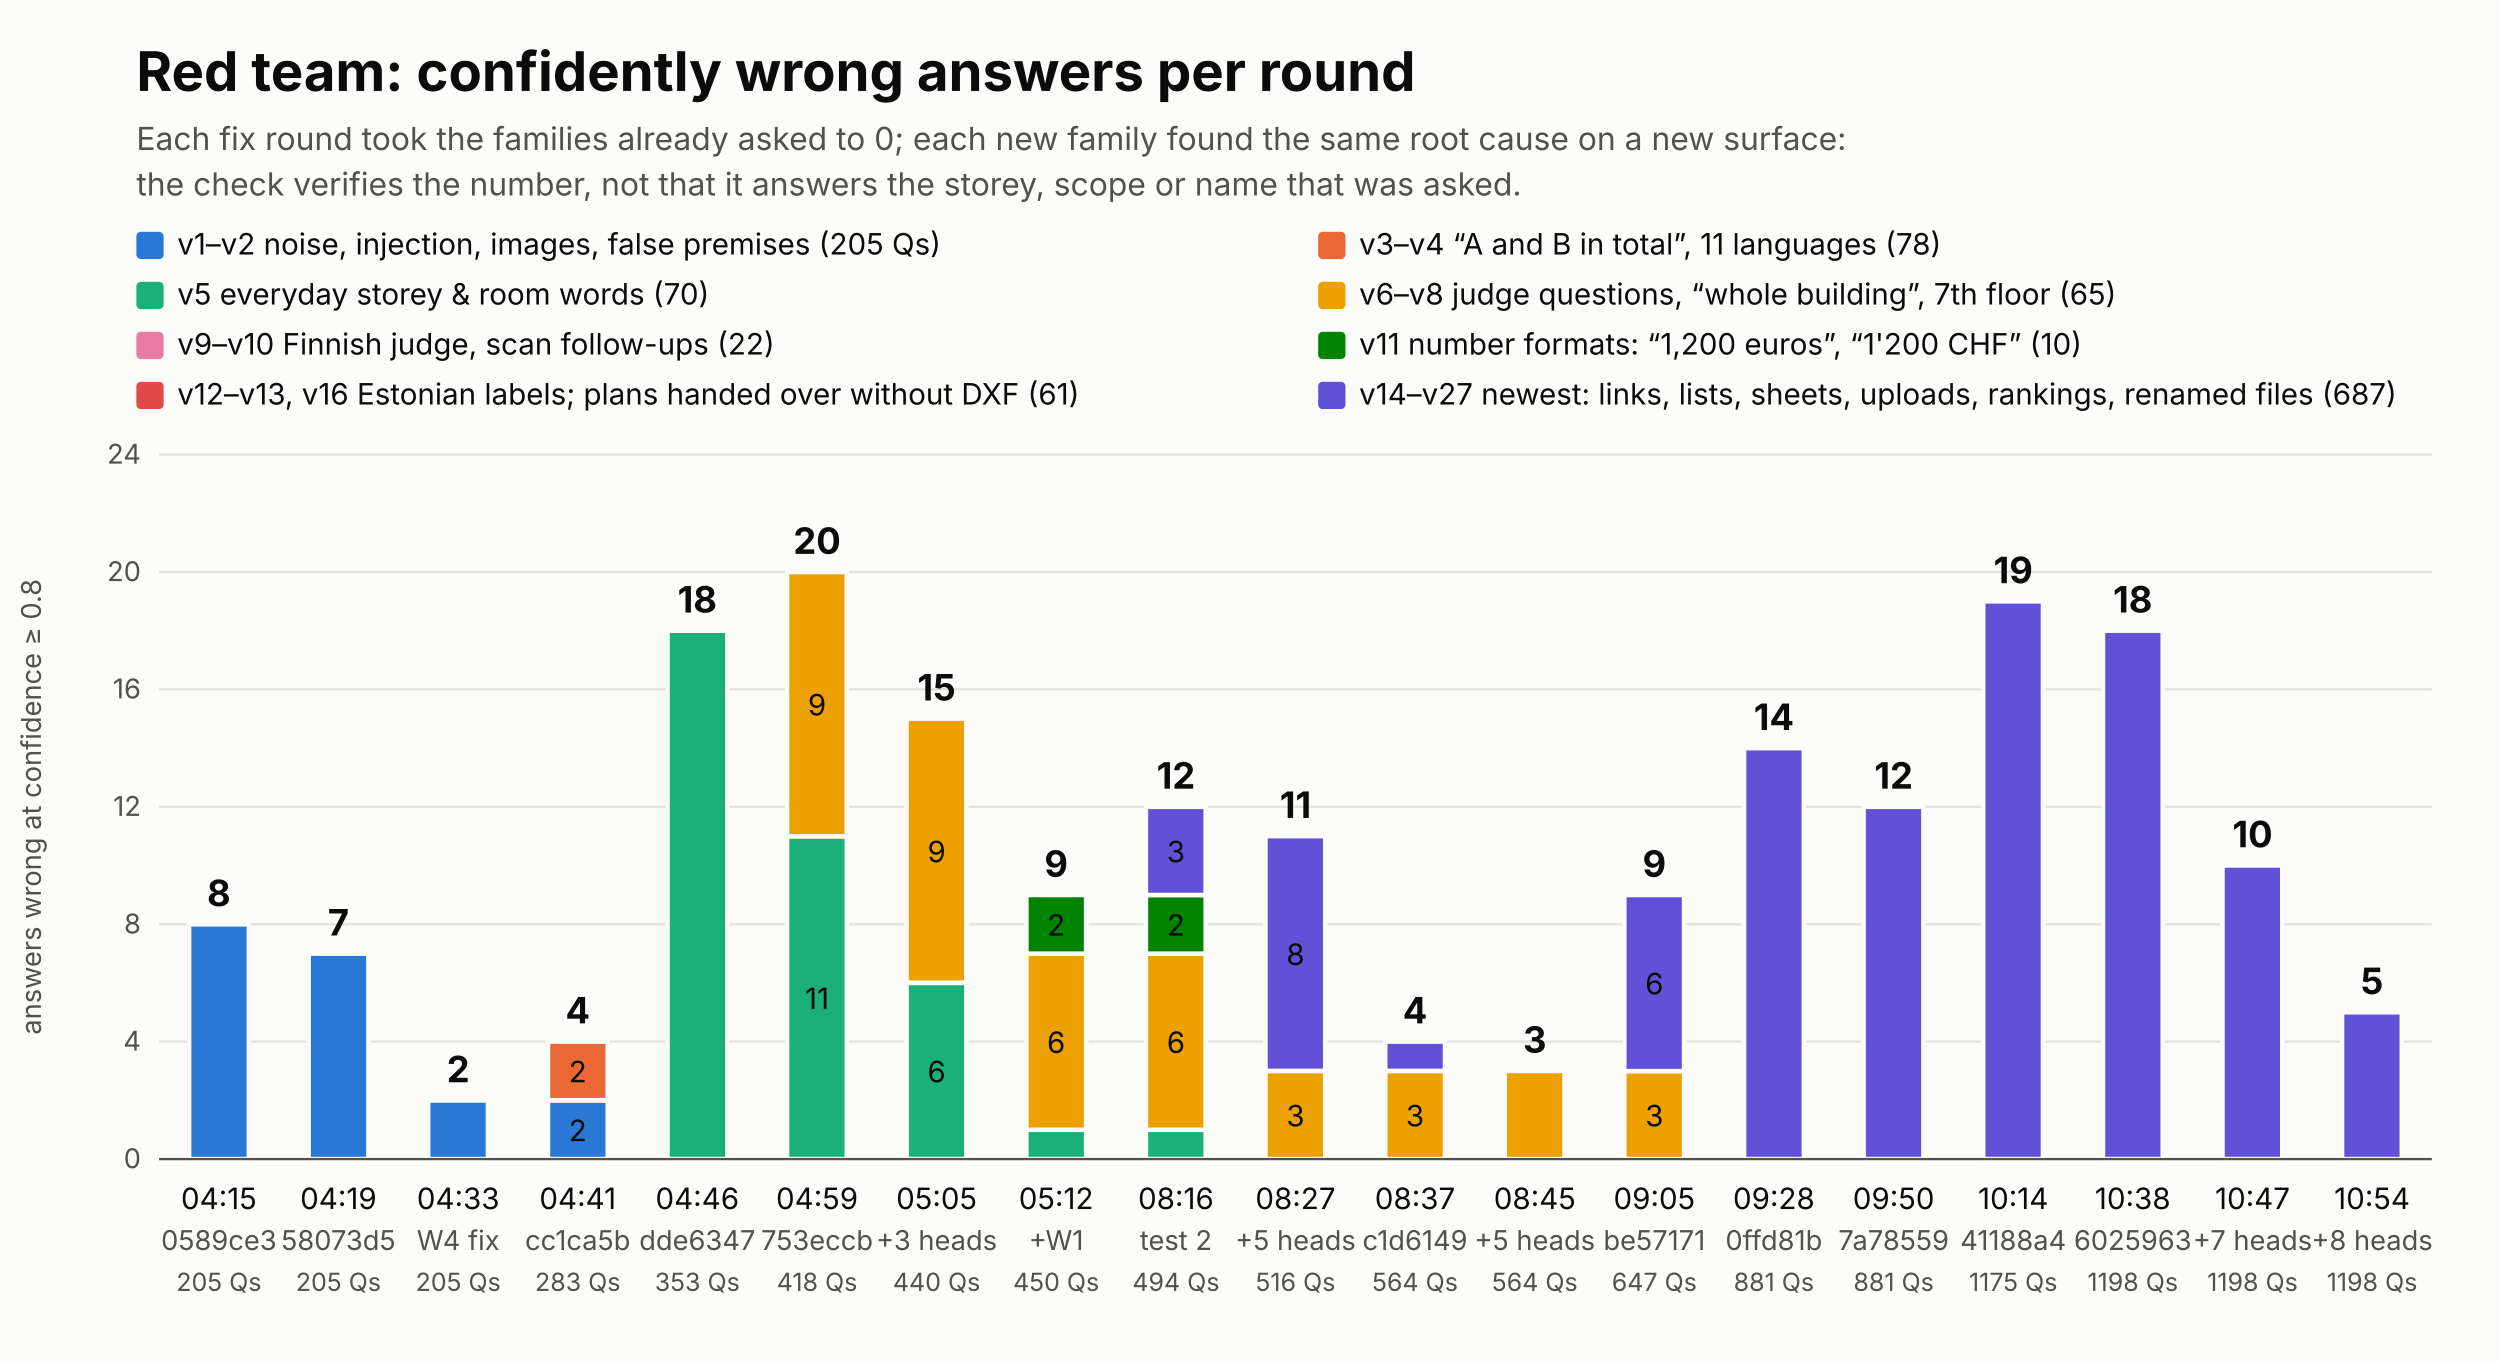
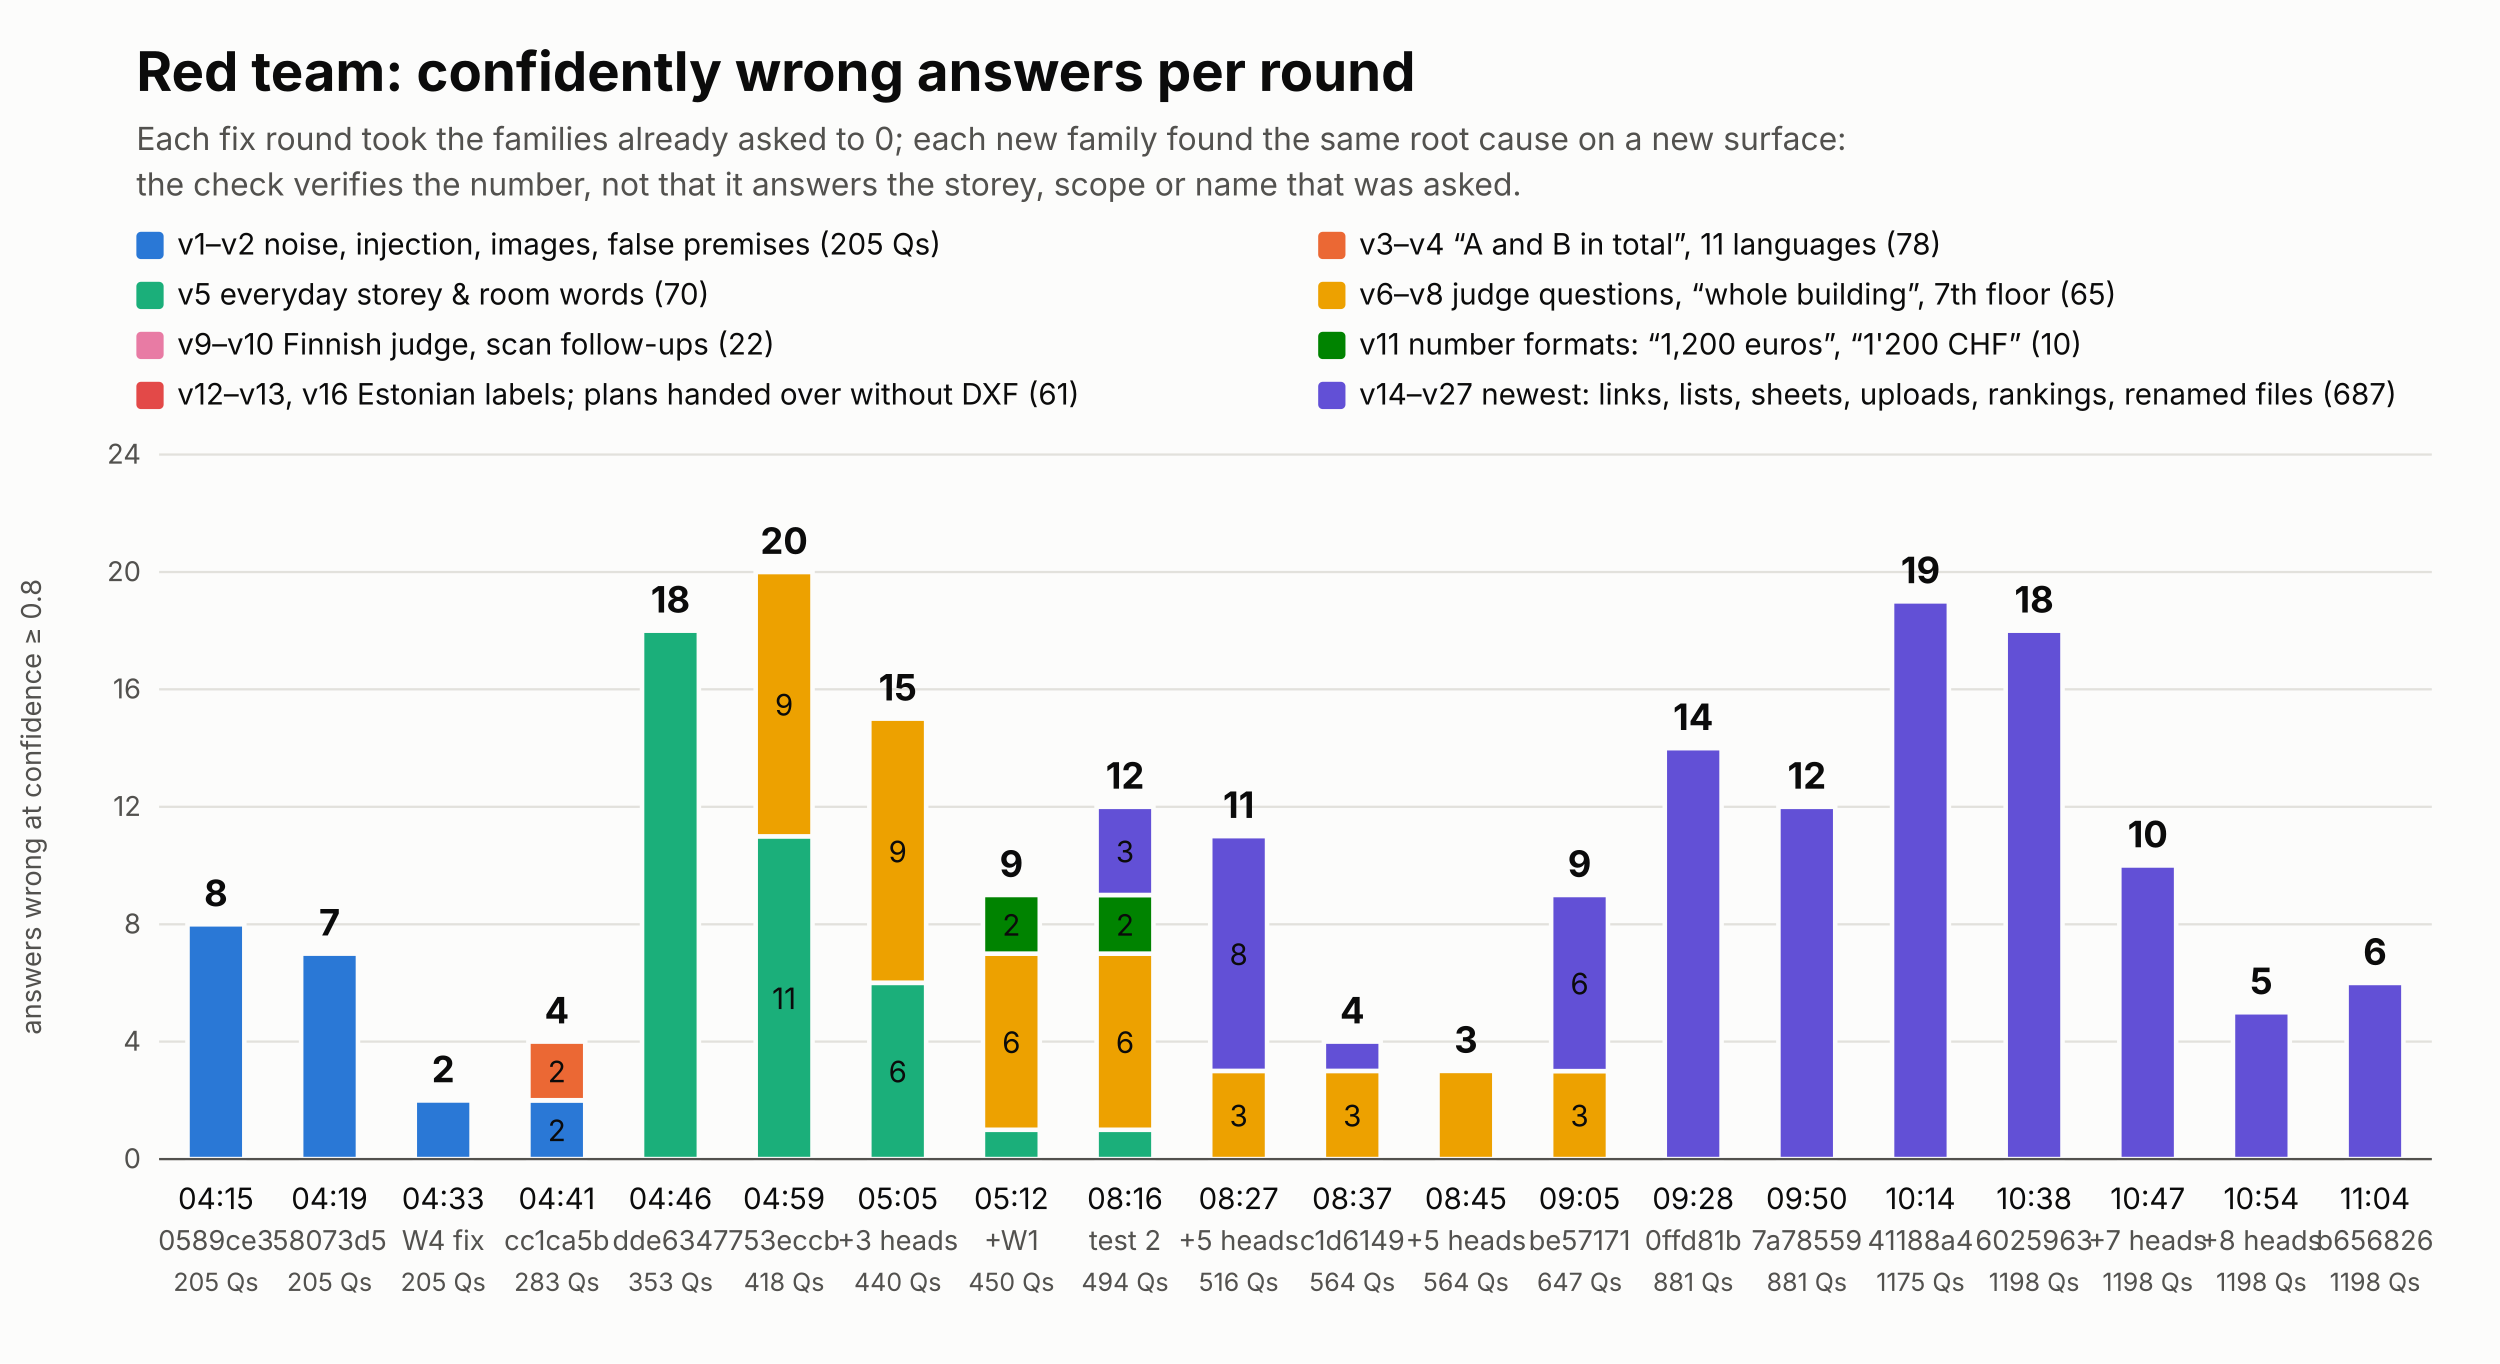
<svg xmlns="http://www.w3.org/2000/svg" width="1100" height="600" viewBox="0 0 1100 600" font-family="Inter, Helvetica, Arial, sans-serif">
  <rect width="1100" height="600" fill="#fcfcfb" />
  <text x="60" y="40" font-size="24" font-weight="700" fill="#0b0b0b">Red team: confidently wrong answers per round</text>
  <text x="60" y="66" font-size="14" fill="#52514e">Each fix round took the families already asked to 0; each new family found the same root cause on a new surface:</text>
  <text x="60" y="86" font-size="14" fill="#52514e">the check verifies the number, not that it answers the storey, scope or name that was asked.</text>
  <rect x="60" y="102" width="12" height="12" rx="2" fill="#2a78d6" />
  <text x="78" y="112" font-size="13" fill="#0b0b0b">v1–v2 noise, injection, images, false premises (205 Qs)</text>
  <rect x="580" y="102" width="12" height="12" rx="2" fill="#eb6834" />
  <text x="598" y="112" font-size="13" fill="#0b0b0b">v3–v4 “A and B in total”, 11 languages (78)</text>
  <rect x="60" y="124" width="12" height="12" rx="2" fill="#1baf7a" />
  <text x="78" y="134" font-size="13" fill="#0b0b0b">v5 everyday storey &amp; room words (70)</text>
  <rect x="580" y="124" width="12" height="12" rx="2" fill="#eda100" />
  <text x="598" y="134" font-size="13" fill="#0b0b0b">v6–v8 judge questions, “whole building”, 7th floor (65)</text>
  <rect x="60" y="146" width="12" height="12" rx="2" fill="#e87ba4" />
  <text x="78" y="156" font-size="13" fill="#0b0b0b">v9–v10 Finnish judge, scan follow-ups (22)</text>
  <rect x="580" y="146" width="12" height="12" rx="2" fill="#008300" />
  <text x="598" y="156" font-size="13" fill="#0b0b0b">v11 number formats: “1,200 euros”, “1'200 CHF” (10)</text>
  <rect x="60" y="168" width="12" height="12" rx="2" fill="#e34948" />
  <text x="78" y="178" font-size="13" fill="#0b0b0b">v12–v13, v16 Estonian labels; plans handed over without DXF (61)</text>
  <rect x="580" y="168" width="12" height="12" rx="2" fill="#6250d6" />
  <text x="598" y="178" font-size="13" fill="#0b0b0b">v14–v27 newest: links, lists, sheets, uploads, rankings, renamed files (687)</text>
  <line x1="70" x2="1070" y1="510.0" y2="510.0" stroke="#e2e1dc" stroke-width="1" />
  <text x="62" y="514.0" font-size="12" fill="#52514e" text-anchor="end">0</text>
  <line x1="70" x2="1070" y1="458.3" y2="458.3" stroke="#e2e1dc" stroke-width="1" />
  <text x="62" y="462.3" font-size="12" fill="#52514e" text-anchor="end">4</text>
  <line x1="70" x2="1070" y1="406.7" y2="406.7" stroke="#e2e1dc" stroke-width="1" />
  <text x="62" y="410.7" font-size="12" fill="#52514e" text-anchor="end">8</text>
  <line x1="70" x2="1070" y1="355.0" y2="355.0" stroke="#e2e1dc" stroke-width="1" />
  <text x="62" y="359.0" font-size="12" fill="#52514e" text-anchor="end">12</text>
  <line x1="70" x2="1070" y1="303.3" y2="303.3" stroke="#e2e1dc" stroke-width="1" />
  <text x="62" y="307.3" font-size="12" fill="#52514e" text-anchor="end">16</text>
  <line x1="70" x2="1070" y1="251.7" y2="251.7" stroke="#e2e1dc" stroke-width="1" />
  <text x="62" y="255.7" font-size="12" fill="#52514e" text-anchor="end">20</text>
  <line x1="70" x2="1070" y1="200.0" y2="200.0" stroke="#e2e1dc" stroke-width="1" />
  <text x="62" y="204.0" font-size="12" fill="#52514e" text-anchor="end">24</text>
  <text x="18" y="355.0" font-size="12" fill="#52514e" text-anchor="middle" transform="rotate(-90 18 355.0)">answers wrong at confidence ≥ 0.8</text>
-   <rect x="83.2" y="406.7" width="26.3" height="103.3" fill="#2a78d6" stroke="#fcfcfb" stroke-width="2" />
-   <text x="96.3" y="398.7" font-size="16" font-weight="700" fill="#0b0b0b" text-anchor="middle">8</text>
-   <text x="96.3" y="532" font-size="13" fill="#0b0b0b" text-anchor="middle">04:15</text>
-   <text x="96.3" y="550" font-size="12" fill="#52514e" text-anchor="middle">0589ce3</text>
-   <text x="96.3" y="568" font-size="11" fill="#52514e" text-anchor="middle">205 Qs</text>
-   <rect x="135.8" y="419.6" width="26.3" height="90.4" fill="#2a78d6" stroke="#fcfcfb" stroke-width="2" />
-   <text x="148.9" y="411.6" font-size="16" font-weight="700" fill="#0b0b0b" text-anchor="middle">7</text>
-   <text x="148.9" y="532" font-size="13" fill="#0b0b0b" text-anchor="middle">04:19</text>
-   <text x="148.9" y="550" font-size="12" fill="#52514e" text-anchor="middle">58073d5</text>
-   <text x="148.9" y="568" font-size="11" fill="#52514e" text-anchor="middle">205 Qs</text>
-   <rect x="188.4" y="484.2" width="26.3" height="25.8" fill="#2a78d6" stroke="#fcfcfb" stroke-width="2" />
-   <text x="201.6" y="476.2" font-size="16" font-weight="700" fill="#0b0b0b" text-anchor="middle">2</text>
-   <text x="201.6" y="532" font-size="13" fill="#0b0b0b" text-anchor="middle">04:33</text>
-   <text x="201.6" y="550" font-size="12" fill="#52514e" text-anchor="middle">W4 fix</text>
-   <text x="201.6" y="568" font-size="11" fill="#52514e" text-anchor="middle">205 Qs</text>
-   <rect x="241.1" y="484.2" width="26.3" height="25.8" fill="#2a78d6" stroke="#fcfcfb" stroke-width="2" />
-   <text x="254.2" y="502.1" font-size="13" fill="#0b0b0b" text-anchor="middle">2</text>
-   <rect x="241.1" y="458.3" width="26.3" height="25.8" fill="#eb6834" stroke="#fcfcfb" stroke-width="2" />
-   <text x="254.2" y="476.2" font-size="13" fill="#0b0b0b" text-anchor="middle">2</text>
-   <text x="254.2" y="450.3" font-size="16" font-weight="700" fill="#0b0b0b" text-anchor="middle">4</text>
-   <text x="254.2" y="532" font-size="13" fill="#0b0b0b" text-anchor="middle">04:41</text>
-   <text x="254.2" y="550" font-size="12" fill="#52514e" text-anchor="middle">cc1ca5b</text>
-   <text x="254.2" y="568" font-size="11" fill="#52514e" text-anchor="middle">283 Qs</text>
-   <rect x="293.7" y="277.5" width="26.3" height="232.5" fill="#1baf7a" stroke="#fcfcfb" stroke-width="2" />
-   <text x="306.8" y="269.5" font-size="16" font-weight="700" fill="#0b0b0b" text-anchor="middle">18</text>
-   <text x="306.8" y="532" font-size="13" fill="#0b0b0b" text-anchor="middle">04:46</text>
-   <text x="306.8" y="550" font-size="12" fill="#52514e" text-anchor="middle">dde6347</text>
-   <text x="306.8" y="568" font-size="11" fill="#52514e" text-anchor="middle">353 Qs</text>
-   <rect x="346.3" y="367.9" width="26.3" height="142.1" fill="#1baf7a" stroke="#fcfcfb" stroke-width="2" />
-   <text x="359.5" y="444.0" font-size="13" fill="#0b0b0b" text-anchor="middle">11</text>
-   <rect x="346.3" y="251.7" width="26.3" height="116.3" fill="#eda100" stroke="#fcfcfb" stroke-width="2" />
-   <text x="359.5" y="314.8" font-size="13" fill="#0b0b0b" text-anchor="middle">9</text>
-   <text x="359.5" y="243.7" font-size="16" font-weight="700" fill="#0b0b0b" text-anchor="middle">20</text>
-   <text x="359.5" y="532" font-size="13" fill="#0b0b0b" text-anchor="middle">04:59</text>
-   <text x="359.5" y="550" font-size="12" fill="#52514e" text-anchor="middle">753eccb</text>
-   <text x="359.5" y="568" font-size="11" fill="#52514e" text-anchor="middle">418 Qs</text>
-   <rect x="398.9" y="432.5" width="26.3" height="77.5" fill="#1baf7a" stroke="#fcfcfb" stroke-width="2" />
-   <text x="412.1" y="476.2" font-size="13" fill="#0b0b0b" text-anchor="middle">6</text>
-   <rect x="398.9" y="316.2" width="26.3" height="116.2" fill="#eda100" stroke="#fcfcfb" stroke-width="2" />
-   <text x="412.1" y="379.4" font-size="13" fill="#0b0b0b" text-anchor="middle">9</text>
-   <text x="412.1" y="308.2" font-size="16" font-weight="700" fill="#0b0b0b" text-anchor="middle">15</text>
-   <text x="412.1" y="532" font-size="13" fill="#0b0b0b" text-anchor="middle">05:05</text>
-   <text x="412.1" y="550" font-size="12" fill="#52514e" text-anchor="middle">+3 heads</text>
-   <text x="412.1" y="568" font-size="11" fill="#52514e" text-anchor="middle">440 Qs</text>
-   <rect x="451.6" y="497.1" width="26.3" height="12.9" fill="#1baf7a" stroke="#fcfcfb" stroke-width="2" />
-   <rect x="451.6" y="419.6" width="26.3" height="77.5" fill="#eda100" stroke="#fcfcfb" stroke-width="2" />
-   <text x="464.7" y="463.3" font-size="13" fill="#0b0b0b" text-anchor="middle">6</text>
-   <rect x="451.6" y="393.8" width="26.3" height="25.8" fill="#008300" stroke="#fcfcfb" stroke-width="2" />
-   <text x="464.7" y="411.7" font-size="13" fill="#0b0b0b" text-anchor="middle">2</text>
-   <text x="464.7" y="385.8" font-size="16" font-weight="700" fill="#0b0b0b" text-anchor="middle">9</text>
-   <text x="464.7" y="532" font-size="13" fill="#0b0b0b" text-anchor="middle">05:12</text>
-   <text x="464.7" y="550" font-size="12" fill="#52514e" text-anchor="middle">+W1</text>
-   <text x="464.7" y="568" font-size="11" fill="#52514e" text-anchor="middle">450 Qs</text>
-   <rect x="504.2" y="497.1" width="26.3" height="12.9" fill="#1baf7a" stroke="#fcfcfb" stroke-width="2" />
-   <rect x="504.2" y="419.6" width="26.3" height="77.5" fill="#eda100" stroke="#fcfcfb" stroke-width="2" />
-   <text x="517.4" y="463.3" font-size="13" fill="#0b0b0b" text-anchor="middle">6</text>
-   <rect x="504.2" y="393.8" width="26.3" height="25.8" fill="#008300" stroke="#fcfcfb" stroke-width="2" />
-   <text x="517.4" y="411.7" font-size="13" fill="#0b0b0b" text-anchor="middle">2</text>
-   <rect x="504.2" y="355.0" width="26.3" height="38.8" fill="#6250d6" stroke="#fcfcfb" stroke-width="2" />
-   <text x="517.4" y="379.4" font-size="13" fill="#0b0b0b" text-anchor="middle">3</text>
-   <text x="517.4" y="347.0" font-size="16" font-weight="700" fill="#0b0b0b" text-anchor="middle">12</text>
-   <text x="517.4" y="532" font-size="13" fill="#0b0b0b" text-anchor="middle">08:16</text>
-   <text x="517.4" y="550" font-size="12" fill="#52514e" text-anchor="middle">test 2</text>
-   <text x="517.4" y="568" font-size="11" fill="#52514e" text-anchor="middle">494 Qs</text>
-   <rect x="556.8" y="471.2" width="26.3" height="38.8" fill="#eda100" stroke="#fcfcfb" stroke-width="2" />
-   <text x="570.0" y="495.6" font-size="13" fill="#0b0b0b" text-anchor="middle">3</text>
-   <rect x="556.8" y="367.9" width="26.3" height="103.3" fill="#6250d6" stroke="#fcfcfb" stroke-width="2" />
-   <text x="570.0" y="424.6" font-size="13" fill="#0b0b0b" text-anchor="middle">8</text>
-   <text x="570.0" y="359.9" font-size="16" font-weight="700" fill="#0b0b0b" text-anchor="middle">11</text>
-   <text x="570.0" y="532" font-size="13" fill="#0b0b0b" text-anchor="middle">08:27</text>
-   <text x="570.0" y="550" font-size="12" fill="#52514e" text-anchor="middle">+5 heads</text>
-   <text x="570.0" y="568" font-size="11" fill="#52514e" text-anchor="middle">516 Qs</text>
-   <rect x="609.5" y="471.2" width="26.3" height="38.8" fill="#eda100" stroke="#fcfcfb" stroke-width="2" />
-   <text x="622.6" y="495.6" font-size="13" fill="#0b0b0b" text-anchor="middle">3</text>
-   <rect x="609.5" y="458.3" width="26.3" height="12.9" fill="#6250d6" stroke="#fcfcfb" stroke-width="2" />
-   <text x="622.6" y="450.3" font-size="16" font-weight="700" fill="#0b0b0b" text-anchor="middle">4</text>
-   <text x="622.6" y="532" font-size="13" fill="#0b0b0b" text-anchor="middle">08:37</text>
-   <text x="622.6" y="550" font-size="12" fill="#52514e" text-anchor="middle">c1d6149</text>
-   <text x="622.6" y="568" font-size="11" fill="#52514e" text-anchor="middle">564 Qs</text>
-   <rect x="662.1" y="471.2" width="26.3" height="38.8" fill="#eda100" stroke="#fcfcfb" stroke-width="2" />
-   <text x="675.3" y="463.2" font-size="16" font-weight="700" fill="#0b0b0b" text-anchor="middle">3</text>
-   <text x="675.3" y="532" font-size="13" fill="#0b0b0b" text-anchor="middle">08:45</text>
-   <text x="675.3" y="550" font-size="12" fill="#52514e" text-anchor="middle">+5 heads</text>
-   <text x="675.3" y="568" font-size="11" fill="#52514e" text-anchor="middle">564 Qs</text>
-   <rect x="714.7" y="471.2" width="26.3" height="38.8" fill="#eda100" stroke="#fcfcfb" stroke-width="2" />
-   <text x="727.9" y="495.6" font-size="13" fill="#0b0b0b" text-anchor="middle">3</text>
-   <rect x="714.7" y="393.8" width="26.3" height="77.5" fill="#6250d6" stroke="#fcfcfb" stroke-width="2" />
-   <text x="727.9" y="437.5" font-size="13" fill="#0b0b0b" text-anchor="middle">6</text>
-   <text x="727.9" y="385.8" font-size="16" font-weight="700" fill="#0b0b0b" text-anchor="middle">9</text>
-   <text x="727.9" y="532" font-size="13" fill="#0b0b0b" text-anchor="middle">09:05</text>
-   <text x="727.9" y="550" font-size="12" fill="#52514e" text-anchor="middle">be57171</text>
-   <text x="727.9" y="568" font-size="11" fill="#52514e" text-anchor="middle">647 Qs</text>
-   <rect x="767.4" y="329.2" width="26.3" height="180.8" fill="#6250d6" stroke="#fcfcfb" stroke-width="2" />
-   <text x="780.5" y="321.2" font-size="16" font-weight="700" fill="#0b0b0b" text-anchor="middle">14</text>
-   <text x="780.5" y="532" font-size="13" fill="#0b0b0b" text-anchor="middle">09:28</text>
-   <text x="780.5" y="550" font-size="12" fill="#52514e" text-anchor="middle">0ffd81b</text>
-   <text x="780.5" y="568" font-size="11" fill="#52514e" text-anchor="middle">881 Qs</text>
-   <rect x="820.0" y="355.0" width="26.3" height="155.0" fill="#6250d6" stroke="#fcfcfb" stroke-width="2" />
-   <text x="833.2" y="347.0" font-size="16" font-weight="700" fill="#0b0b0b" text-anchor="middle">12</text>
-   <text x="833.2" y="532" font-size="13" fill="#0b0b0b" text-anchor="middle">09:50</text>
-   <text x="833.2" y="550" font-size="12" fill="#52514e" text-anchor="middle">7a78559</text>
-   <text x="833.2" y="568" font-size="11" fill="#52514e" text-anchor="middle">881 Qs</text>
-   <rect x="872.6" y="264.6" width="26.3" height="245.4" fill="#6250d6" stroke="#fcfcfb" stroke-width="2" />
-   <text x="885.8" y="256.6" font-size="16" font-weight="700" fill="#0b0b0b" text-anchor="middle">19</text>
-   <text x="885.8" y="532" font-size="13" fill="#0b0b0b" text-anchor="middle">10:14</text>
-   <text x="885.8" y="550" font-size="12" fill="#52514e" text-anchor="middle">41188a4</text>
-   <text x="885.8" y="568" font-size="11" fill="#52514e" text-anchor="middle">1175 Qs</text>
-   <rect x="925.3" y="277.5" width="26.3" height="232.5" fill="#6250d6" stroke="#fcfcfb" stroke-width="2" />
-   <text x="938.4" y="269.5" font-size="16" font-weight="700" fill="#0b0b0b" text-anchor="middle">18</text>
-   <text x="938.4" y="532" font-size="13" fill="#0b0b0b" text-anchor="middle">10:38</text>
-   <text x="938.4" y="550" font-size="12" fill="#52514e" text-anchor="middle">6025963</text>
-   <text x="938.4" y="568" font-size="11" fill="#52514e" text-anchor="middle">1198 Qs</text>
-   <rect x="977.9" y="380.8" width="26.3" height="129.2" fill="#6250d6" stroke="#fcfcfb" stroke-width="2" />
-   <text x="991.1" y="372.8" font-size="16" font-weight="700" fill="#0b0b0b" text-anchor="middle">10</text>
-   <text x="991.1" y="532" font-size="13" fill="#0b0b0b" text-anchor="middle">10:47</text>
-   <text x="991.1" y="550" font-size="12" fill="#52514e" text-anchor="middle">+7 heads</text>
-   <text x="991.1" y="568" font-size="11" fill="#52514e" text-anchor="middle">1198 Qs</text>
-   <rect x="1030.5" y="445.4" width="26.3" height="64.6" fill="#6250d6" stroke="#fcfcfb" stroke-width="2" />
-   <text x="1043.7" y="437.4" font-size="16" font-weight="700" fill="#0b0b0b" text-anchor="middle">5</text>
-   <text x="1043.7" y="532" font-size="13" fill="#0b0b0b" text-anchor="middle">10:54</text>
-   <text x="1043.7" y="550" font-size="12" fill="#52514e" text-anchor="middle">+8 heads</text>
-   <text x="1043.7" y="568" font-size="11" fill="#52514e" text-anchor="middle">1198 Qs</text>
+   <rect x="82.5" y="406.7" width="25.0" height="103.3" fill="#2a78d6" stroke="#fcfcfb" stroke-width="2" />
+   <text x="95.0" y="398.7" font-size="16" font-weight="700" fill="#0b0b0b" text-anchor="middle">8</text>
+   <text x="95.0" y="532" font-size="13" fill="#0b0b0b" text-anchor="middle">04:15</text>
+   <text x="95.0" y="550" font-size="12" fill="#52514e" text-anchor="middle">0589ce3</text>
+   <text x="95.0" y="568" font-size="11" fill="#52514e" text-anchor="middle">205 Qs</text>
+   <rect x="132.5" y="419.6" width="25.0" height="90.4" fill="#2a78d6" stroke="#fcfcfb" stroke-width="2" />
+   <text x="145.0" y="411.6" font-size="16" font-weight="700" fill="#0b0b0b" text-anchor="middle">7</text>
+   <text x="145.0" y="532" font-size="13" fill="#0b0b0b" text-anchor="middle">04:19</text>
+   <text x="145.0" y="550" font-size="12" fill="#52514e" text-anchor="middle">58073d5</text>
+   <text x="145.0" y="568" font-size="11" fill="#52514e" text-anchor="middle">205 Qs</text>
+   <rect x="182.5" y="484.2" width="25.0" height="25.8" fill="#2a78d6" stroke="#fcfcfb" stroke-width="2" />
+   <text x="195.0" y="476.2" font-size="16" font-weight="700" fill="#0b0b0b" text-anchor="middle">2</text>
+   <text x="195.0" y="532" font-size="13" fill="#0b0b0b" text-anchor="middle">04:33</text>
+   <text x="195.0" y="550" font-size="12" fill="#52514e" text-anchor="middle">W4 fix</text>
+   <text x="195.0" y="568" font-size="11" fill="#52514e" text-anchor="middle">205 Qs</text>
+   <rect x="232.5" y="484.2" width="25.0" height="25.8" fill="#2a78d6" stroke="#fcfcfb" stroke-width="2" />
+   <text x="245.0" y="502.1" font-size="13" fill="#0b0b0b" text-anchor="middle">2</text>
+   <rect x="232.5" y="458.3" width="25.0" height="25.8" fill="#eb6834" stroke="#fcfcfb" stroke-width="2" />
+   <text x="245.0" y="476.2" font-size="13" fill="#0b0b0b" text-anchor="middle">2</text>
+   <text x="245.0" y="450.3" font-size="16" font-weight="700" fill="#0b0b0b" text-anchor="middle">4</text>
+   <text x="245.0" y="532" font-size="13" fill="#0b0b0b" text-anchor="middle">04:41</text>
+   <text x="245.0" y="550" font-size="12" fill="#52514e" text-anchor="middle">cc1ca5b</text>
+   <text x="245.0" y="568" font-size="11" fill="#52514e" text-anchor="middle">283 Qs</text>
+   <rect x="282.5" y="277.5" width="25.0" height="232.5" fill="#1baf7a" stroke="#fcfcfb" stroke-width="2" />
+   <text x="295.0" y="269.5" font-size="16" font-weight="700" fill="#0b0b0b" text-anchor="middle">18</text>
+   <text x="295.0" y="532" font-size="13" fill="#0b0b0b" text-anchor="middle">04:46</text>
+   <text x="295.0" y="550" font-size="12" fill="#52514e" text-anchor="middle">dde6347</text>
+   <text x="295.0" y="568" font-size="11" fill="#52514e" text-anchor="middle">353 Qs</text>
+   <rect x="332.5" y="367.9" width="25.0" height="142.1" fill="#1baf7a" stroke="#fcfcfb" stroke-width="2" />
+   <text x="345.0" y="444.0" font-size="13" fill="#0b0b0b" text-anchor="middle">11</text>
+   <rect x="332.5" y="251.7" width="25.0" height="116.3" fill="#eda100" stroke="#fcfcfb" stroke-width="2" />
+   <text x="345.0" y="314.8" font-size="13" fill="#0b0b0b" text-anchor="middle">9</text>
+   <text x="345.0" y="243.7" font-size="16" font-weight="700" fill="#0b0b0b" text-anchor="middle">20</text>
+   <text x="345.0" y="532" font-size="13" fill="#0b0b0b" text-anchor="middle">04:59</text>
+   <text x="345.0" y="550" font-size="12" fill="#52514e" text-anchor="middle">753eccb</text>
+   <text x="345.0" y="568" font-size="11" fill="#52514e" text-anchor="middle">418 Qs</text>
+   <rect x="382.5" y="432.5" width="25.0" height="77.5" fill="#1baf7a" stroke="#fcfcfb" stroke-width="2" />
+   <text x="395.0" y="476.2" font-size="13" fill="#0b0b0b" text-anchor="middle">6</text>
+   <rect x="382.5" y="316.2" width="25.0" height="116.2" fill="#eda100" stroke="#fcfcfb" stroke-width="2" />
+   <text x="395.0" y="379.4" font-size="13" fill="#0b0b0b" text-anchor="middle">9</text>
+   <text x="395.0" y="308.2" font-size="16" font-weight="700" fill="#0b0b0b" text-anchor="middle">15</text>
+   <text x="395.0" y="532" font-size="13" fill="#0b0b0b" text-anchor="middle">05:05</text>
+   <text x="395.0" y="550" font-size="12" fill="#52514e" text-anchor="middle">+3 heads</text>
+   <text x="395.0" y="568" font-size="11" fill="#52514e" text-anchor="middle">440 Qs</text>
+   <rect x="432.5" y="497.1" width="25.0" height="12.9" fill="#1baf7a" stroke="#fcfcfb" stroke-width="2" />
+   <rect x="432.5" y="419.6" width="25.0" height="77.5" fill="#eda100" stroke="#fcfcfb" stroke-width="2" />
+   <text x="445.0" y="463.3" font-size="13" fill="#0b0b0b" text-anchor="middle">6</text>
+   <rect x="432.5" y="393.8" width="25.0" height="25.8" fill="#008300" stroke="#fcfcfb" stroke-width="2" />
+   <text x="445.0" y="411.7" font-size="13" fill="#0b0b0b" text-anchor="middle">2</text>
+   <text x="445.0" y="385.8" font-size="16" font-weight="700" fill="#0b0b0b" text-anchor="middle">9</text>
+   <text x="445.0" y="532" font-size="13" fill="#0b0b0b" text-anchor="middle">05:12</text>
+   <text x="445.0" y="550" font-size="12" fill="#52514e" text-anchor="middle">+W1</text>
+   <text x="445.0" y="568" font-size="11" fill="#52514e" text-anchor="middle">450 Qs</text>
+   <rect x="482.5" y="497.1" width="25.0" height="12.9" fill="#1baf7a" stroke="#fcfcfb" stroke-width="2" />
+   <rect x="482.5" y="419.6" width="25.0" height="77.5" fill="#eda100" stroke="#fcfcfb" stroke-width="2" />
+   <text x="495.0" y="463.3" font-size="13" fill="#0b0b0b" text-anchor="middle">6</text>
+   <rect x="482.5" y="393.8" width="25.0" height="25.8" fill="#008300" stroke="#fcfcfb" stroke-width="2" />
+   <text x="495.0" y="411.7" font-size="13" fill="#0b0b0b" text-anchor="middle">2</text>
+   <rect x="482.5" y="355.0" width="25.0" height="38.8" fill="#6250d6" stroke="#fcfcfb" stroke-width="2" />
+   <text x="495.0" y="379.4" font-size="13" fill="#0b0b0b" text-anchor="middle">3</text>
+   <text x="495.0" y="347.0" font-size="16" font-weight="700" fill="#0b0b0b" text-anchor="middle">12</text>
+   <text x="495.0" y="532" font-size="13" fill="#0b0b0b" text-anchor="middle">08:16</text>
+   <text x="495.0" y="550" font-size="12" fill="#52514e" text-anchor="middle">test 2</text>
+   <text x="495.0" y="568" font-size="11" fill="#52514e" text-anchor="middle">494 Qs</text>
+   <rect x="532.5" y="471.2" width="25.0" height="38.8" fill="#eda100" stroke="#fcfcfb" stroke-width="2" />
+   <text x="545.0" y="495.6" font-size="13" fill="#0b0b0b" text-anchor="middle">3</text>
+   <rect x="532.5" y="367.9" width="25.0" height="103.3" fill="#6250d6" stroke="#fcfcfb" stroke-width="2" />
+   <text x="545.0" y="424.6" font-size="13" fill="#0b0b0b" text-anchor="middle">8</text>
+   <text x="545.0" y="359.9" font-size="16" font-weight="700" fill="#0b0b0b" text-anchor="middle">11</text>
+   <text x="545.0" y="532" font-size="13" fill="#0b0b0b" text-anchor="middle">08:27</text>
+   <text x="545.0" y="550" font-size="12" fill="#52514e" text-anchor="middle">+5 heads</text>
+   <text x="545.0" y="568" font-size="11" fill="#52514e" text-anchor="middle">516 Qs</text>
+   <rect x="582.5" y="471.2" width="25.0" height="38.8" fill="#eda100" stroke="#fcfcfb" stroke-width="2" />
+   <text x="595.0" y="495.6" font-size="13" fill="#0b0b0b" text-anchor="middle">3</text>
+   <rect x="582.5" y="458.3" width="25.0" height="12.9" fill="#6250d6" stroke="#fcfcfb" stroke-width="2" />
+   <text x="595.0" y="450.3" font-size="16" font-weight="700" fill="#0b0b0b" text-anchor="middle">4</text>
+   <text x="595.0" y="532" font-size="13" fill="#0b0b0b" text-anchor="middle">08:37</text>
+   <text x="595.0" y="550" font-size="12" fill="#52514e" text-anchor="middle">c1d6149</text>
+   <text x="595.0" y="568" font-size="11" fill="#52514e" text-anchor="middle">564 Qs</text>
+   <rect x="632.5" y="471.2" width="25.0" height="38.8" fill="#eda100" stroke="#fcfcfb" stroke-width="2" />
+   <text x="645.0" y="463.2" font-size="16" font-weight="700" fill="#0b0b0b" text-anchor="middle">3</text>
+   <text x="645.0" y="532" font-size="13" fill="#0b0b0b" text-anchor="middle">08:45</text>
+   <text x="645.0" y="550" font-size="12" fill="#52514e" text-anchor="middle">+5 heads</text>
+   <text x="645.0" y="568" font-size="11" fill="#52514e" text-anchor="middle">564 Qs</text>
+   <rect x="682.5" y="471.2" width="25.0" height="38.8" fill="#eda100" stroke="#fcfcfb" stroke-width="2" />
+   <text x="695.0" y="495.6" font-size="13" fill="#0b0b0b" text-anchor="middle">3</text>
+   <rect x="682.5" y="393.8" width="25.0" height="77.5" fill="#6250d6" stroke="#fcfcfb" stroke-width="2" />
+   <text x="695.0" y="437.5" font-size="13" fill="#0b0b0b" text-anchor="middle">6</text>
+   <text x="695.0" y="385.8" font-size="16" font-weight="700" fill="#0b0b0b" text-anchor="middle">9</text>
+   <text x="695.0" y="532" font-size="13" fill="#0b0b0b" text-anchor="middle">09:05</text>
+   <text x="695.0" y="550" font-size="12" fill="#52514e" text-anchor="middle">be57171</text>
+   <text x="695.0" y="568" font-size="11" fill="#52514e" text-anchor="middle">647 Qs</text>
+   <rect x="732.5" y="329.2" width="25.0" height="180.8" fill="#6250d6" stroke="#fcfcfb" stroke-width="2" />
+   <text x="745.0" y="321.2" font-size="16" font-weight="700" fill="#0b0b0b" text-anchor="middle">14</text>
+   <text x="745.0" y="532" font-size="13" fill="#0b0b0b" text-anchor="middle">09:28</text>
+   <text x="745.0" y="550" font-size="12" fill="#52514e" text-anchor="middle">0ffd81b</text>
+   <text x="745.0" y="568" font-size="11" fill="#52514e" text-anchor="middle">881 Qs</text>
+   <rect x="782.5" y="355.0" width="25.0" height="155.0" fill="#6250d6" stroke="#fcfcfb" stroke-width="2" />
+   <text x="795.0" y="347.0" font-size="16" font-weight="700" fill="#0b0b0b" text-anchor="middle">12</text>
+   <text x="795.0" y="532" font-size="13" fill="#0b0b0b" text-anchor="middle">09:50</text>
+   <text x="795.0" y="550" font-size="12" fill="#52514e" text-anchor="middle">7a78559</text>
+   <text x="795.0" y="568" font-size="11" fill="#52514e" text-anchor="middle">881 Qs</text>
+   <rect x="832.5" y="264.6" width="25.0" height="245.4" fill="#6250d6" stroke="#fcfcfb" stroke-width="2" />
+   <text x="845.0" y="256.6" font-size="16" font-weight="700" fill="#0b0b0b" text-anchor="middle">19</text>
+   <text x="845.0" y="532" font-size="13" fill="#0b0b0b" text-anchor="middle">10:14</text>
+   <text x="845.0" y="550" font-size="12" fill="#52514e" text-anchor="middle">41188a4</text>
+   <text x="845.0" y="568" font-size="11" fill="#52514e" text-anchor="middle">1175 Qs</text>
+   <rect x="882.5" y="277.5" width="25.0" height="232.5" fill="#6250d6" stroke="#fcfcfb" stroke-width="2" />
+   <text x="895.0" y="269.5" font-size="16" font-weight="700" fill="#0b0b0b" text-anchor="middle">18</text>
+   <text x="895.0" y="532" font-size="13" fill="#0b0b0b" text-anchor="middle">10:38</text>
+   <text x="895.0" y="550" font-size="12" fill="#52514e" text-anchor="middle">6025963</text>
+   <text x="895.0" y="568" font-size="11" fill="#52514e" text-anchor="middle">1198 Qs</text>
+   <rect x="932.5" y="380.8" width="25.0" height="129.2" fill="#6250d6" stroke="#fcfcfb" stroke-width="2" />
+   <text x="945.0" y="372.8" font-size="16" font-weight="700" fill="#0b0b0b" text-anchor="middle">10</text>
+   <text x="945.0" y="532" font-size="13" fill="#0b0b0b" text-anchor="middle">10:47</text>
+   <text x="945.0" y="550" font-size="12" fill="#52514e" text-anchor="middle">+7 heads</text>
+   <text x="945.0" y="568" font-size="11" fill="#52514e" text-anchor="middle">1198 Qs</text>
+   <rect x="982.5" y="445.4" width="25.0" height="64.6" fill="#6250d6" stroke="#fcfcfb" stroke-width="2" />
+   <text x="995.0" y="437.4" font-size="16" font-weight="700" fill="#0b0b0b" text-anchor="middle">5</text>
+   <text x="995.0" y="532" font-size="13" fill="#0b0b0b" text-anchor="middle">10:54</text>
+   <text x="995.0" y="550" font-size="12" fill="#52514e" text-anchor="middle">+8 heads</text>
+   <text x="995.0" y="568" font-size="11" fill="#52514e" text-anchor="middle">1198 Qs</text>
+   <rect x="1032.5" y="432.5" width="25.0" height="77.5" fill="#6250d6" stroke="#fcfcfb" stroke-width="2" />
+   <text x="1045.0" y="424.5" font-size="16" font-weight="700" fill="#0b0b0b" text-anchor="middle">6</text>
+   <text x="1045.0" y="532" font-size="13" fill="#0b0b0b" text-anchor="middle">11:04</text>
+   <text x="1045.0" y="550" font-size="12" fill="#52514e" text-anchor="middle">b656826</text>
+   <text x="1045.0" y="568" font-size="11" fill="#52514e" text-anchor="middle">1198 Qs</text>
  <line x1="70" x2="1070" y1="510" y2="510" stroke="#52514e" stroke-width="1" />
</svg>
